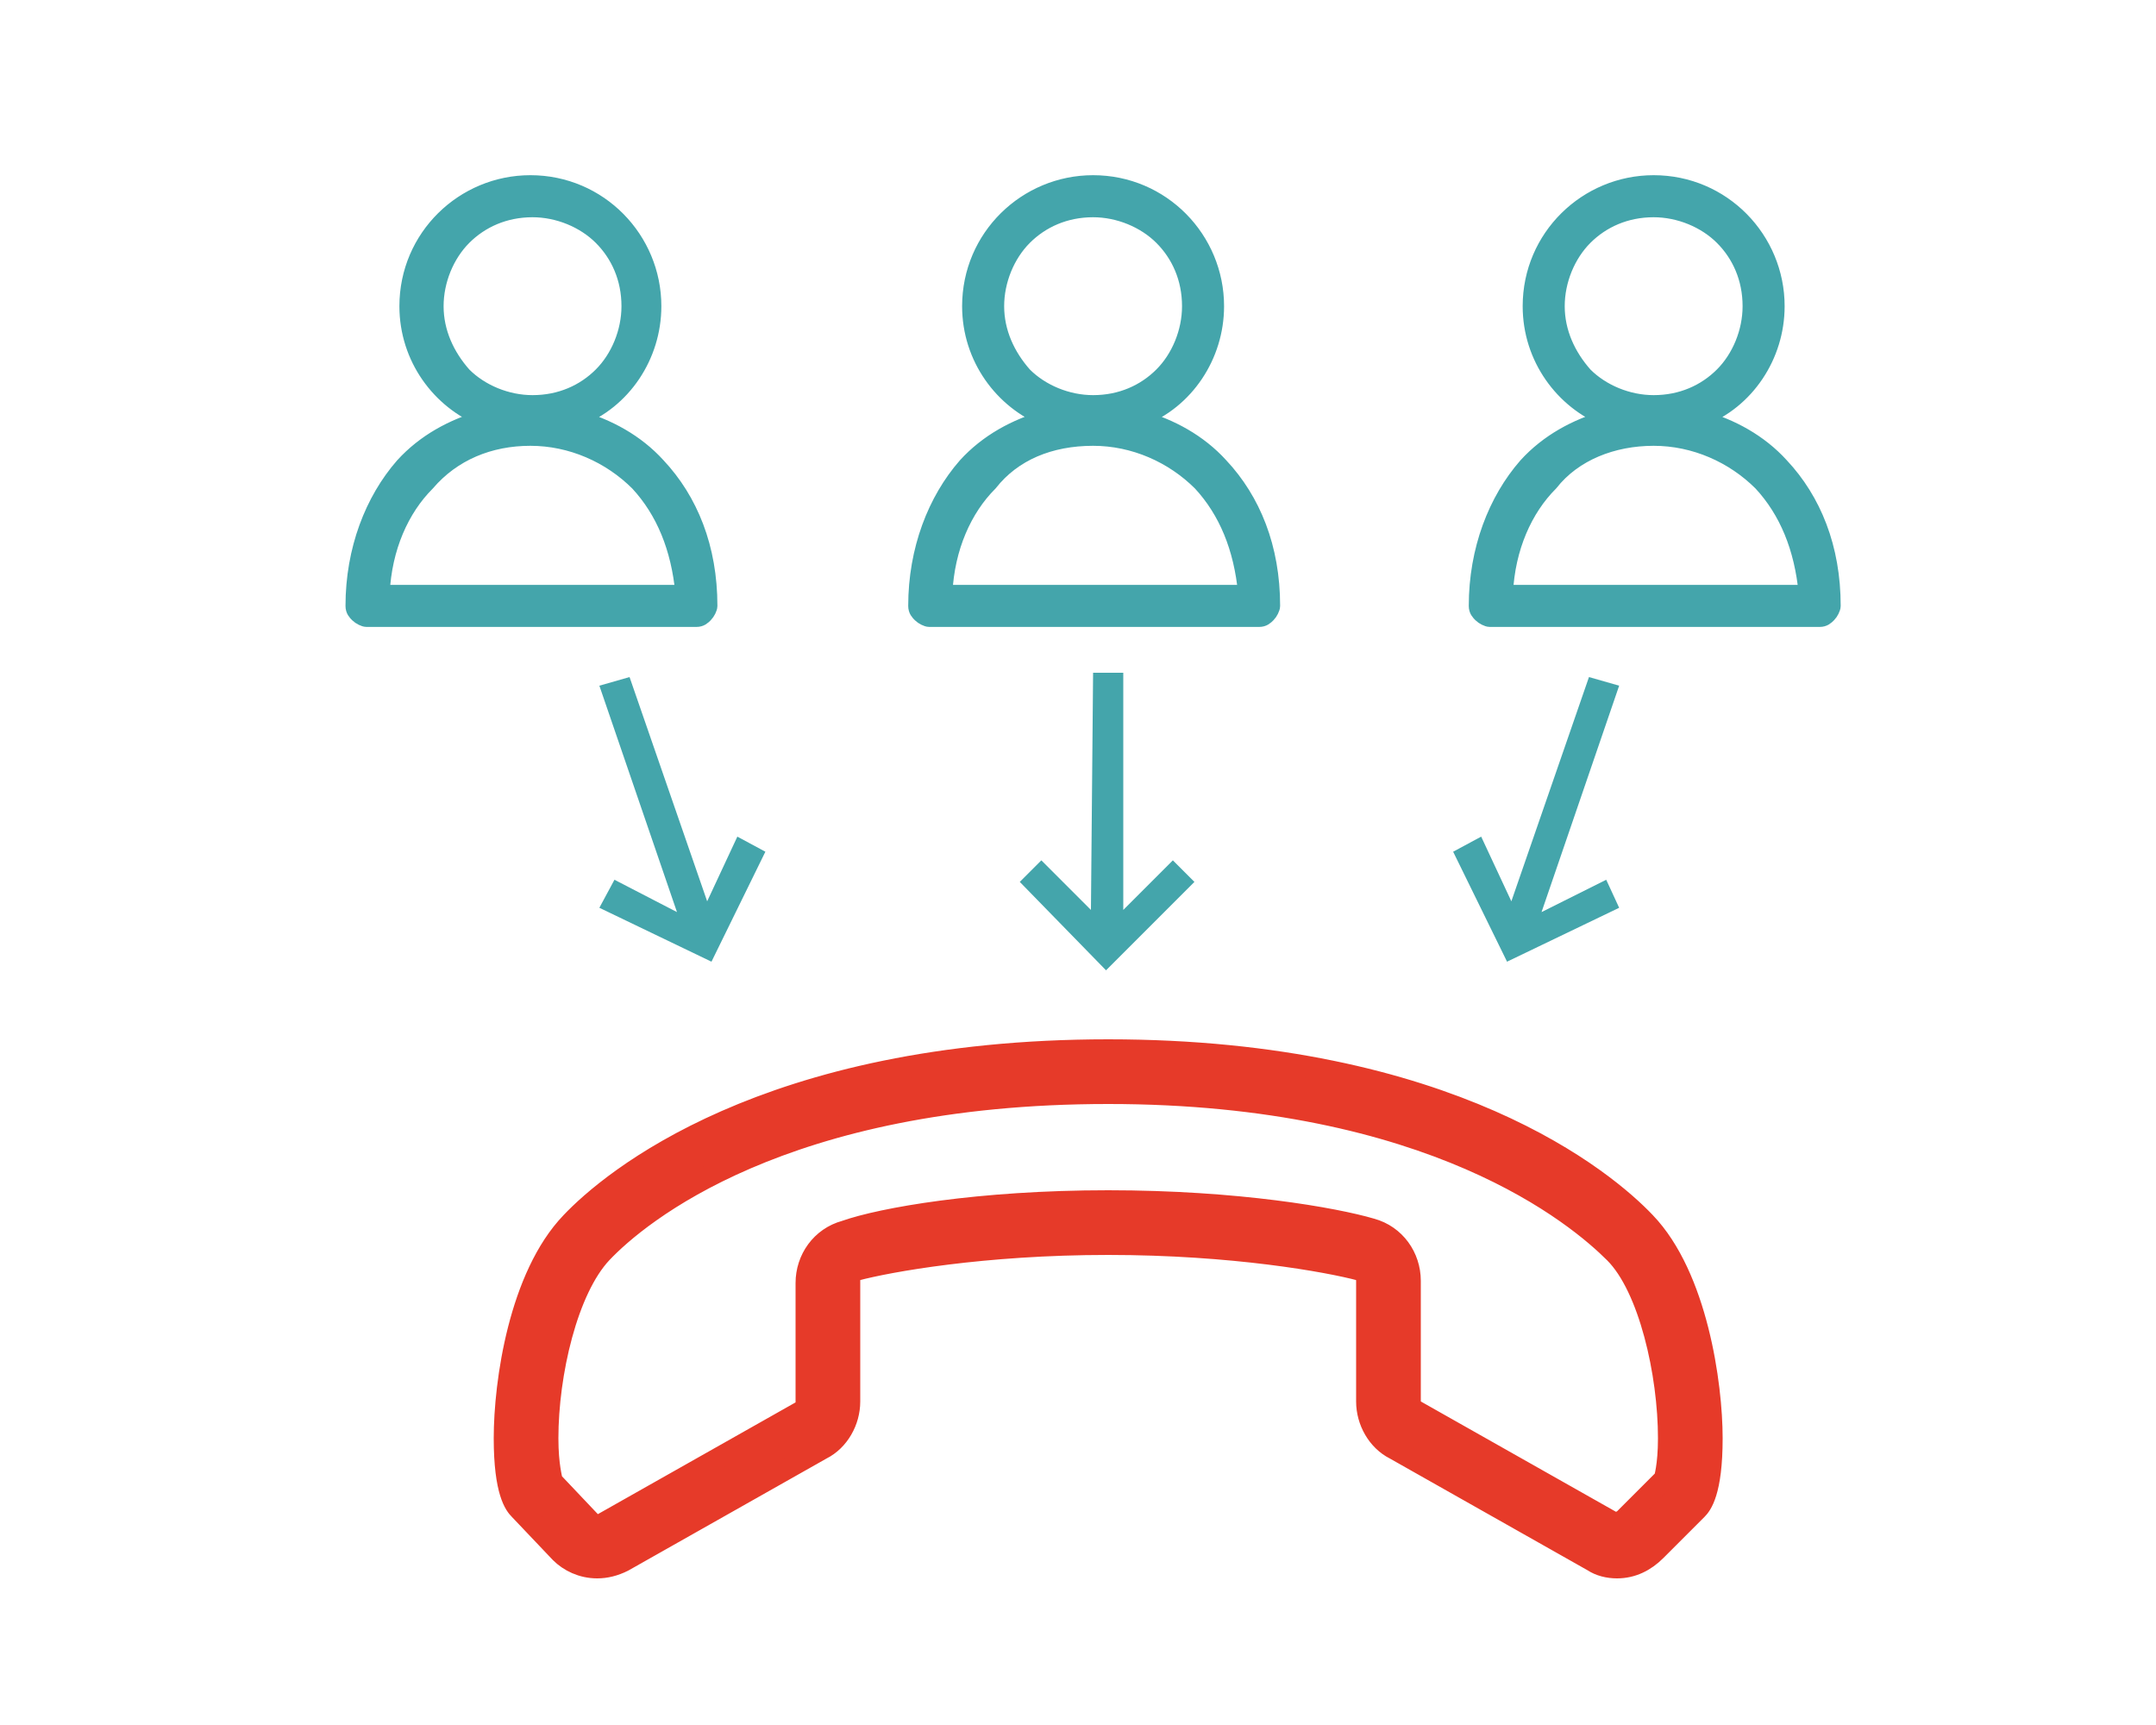
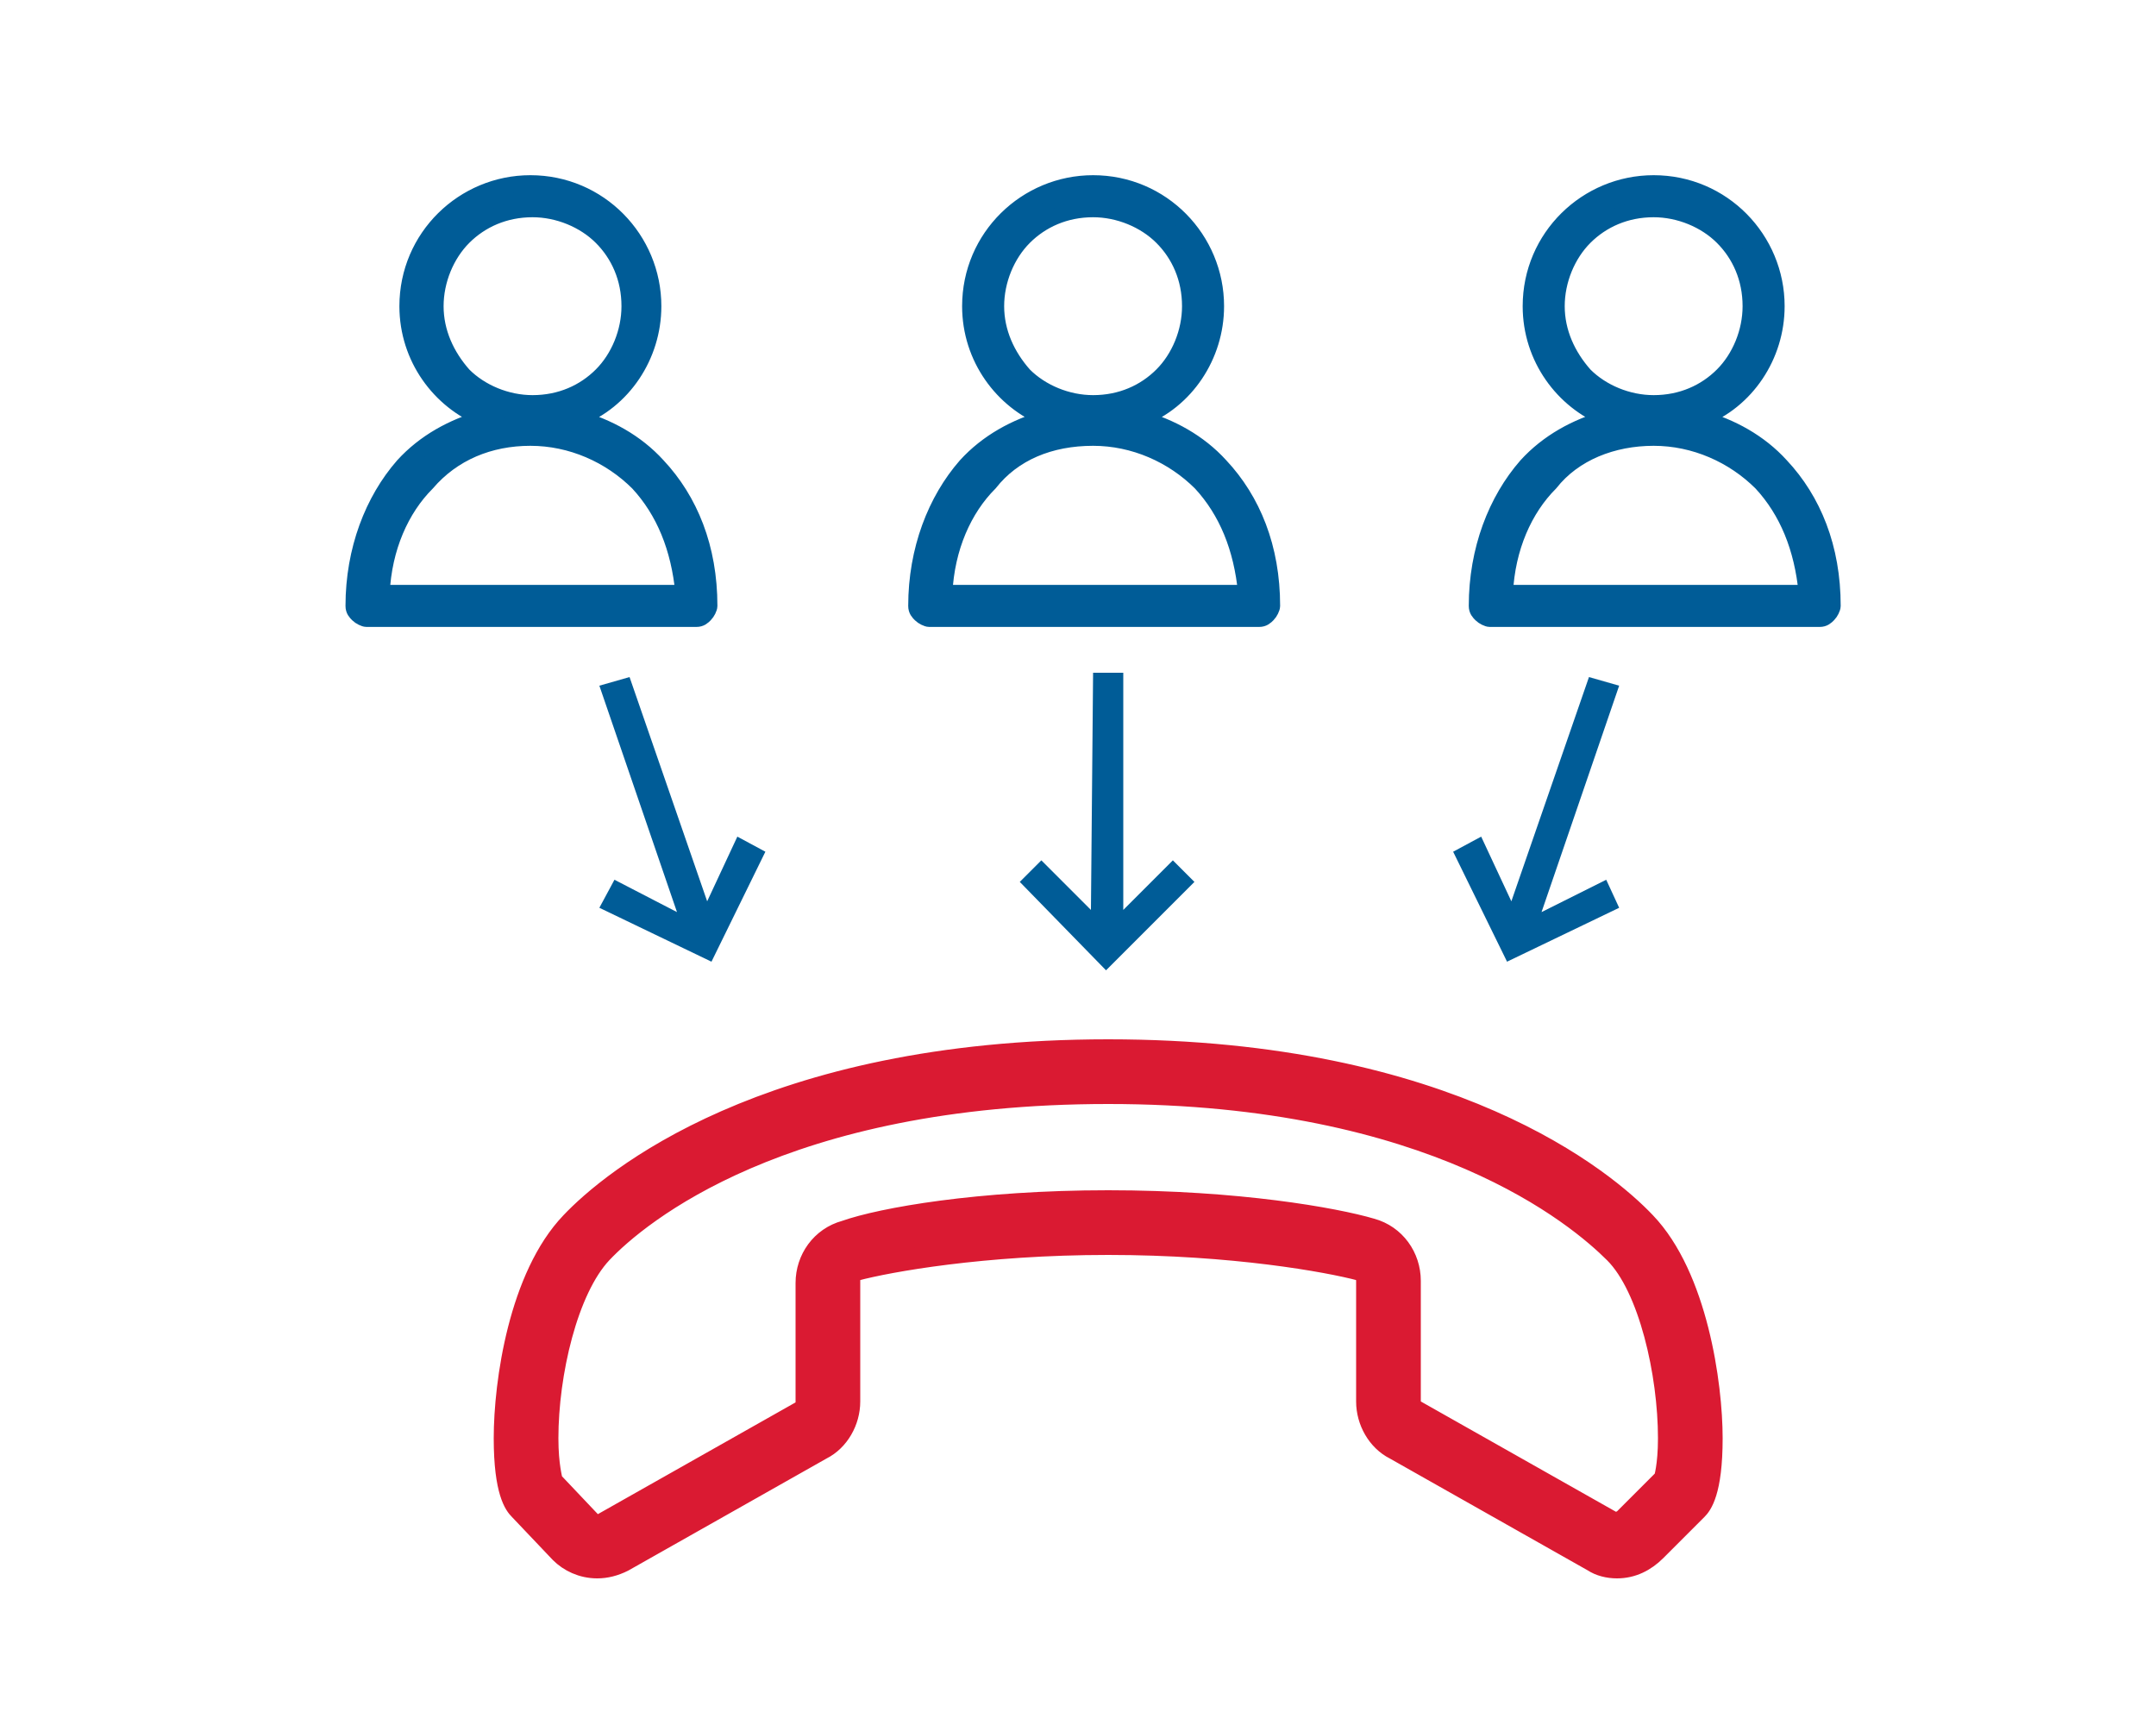
<svg xmlns="http://www.w3.org/2000/svg" version="1.1" id="Layer_1" x="0" y="0" viewBox="0 0 100 80" xml:space="preserve">
-   <style>.st0{fill:#44a5ab}</style>
-   <path class="st0" d="M52.1 31.2h-1.4l-.1 11-2.3-2.3-1 1 4 4.1 4.1-4.1-1-1-2.3 2.3zm-22.9.2l-1.4.4 3.6 10.5-2.9-1.5-.7 1.3 5.2 2.5 2.5-5.1-1.3-.7-1.4 3z" />
-   <path d="M16.4 28.1c0 .2.1.3.2.4.1.1.3.2.4.2h15.3c.2 0 .3-.1.4-.2.1-.1.2-.3.2-.4 0-2.7-.9-4.9-2.4-6.5-1-1.1-2.3-1.8-3.7-2.2 2.1-.8 3.5-2.9 3.5-5.2 0-3.1-2.5-5.7-5.7-5.7-3.1 0-5.7 2.5-5.7 5.7 0 2.4 1.5 4.4 3.5 5.2-1.4.4-2.7 1.1-3.7 2.2-1.4 1.6-2.3 3.9-2.3 6.5zm3.8-13.9c0-1.2.5-2.4 1.3-3.2.8-.8 1.9-1.3 3.2-1.3 1.2 0 2.4.5 3.2 1.3.8.8 1.3 1.9 1.3 3.2 0 1.2-.5 2.4-1.3 3.2-.8.8-1.9 1.3-3.2 1.3-1.2 0-2.4-.5-3.2-1.3-.8-.9-1.3-2-1.3-3.2zm4.4 6.1c1.9 0 3.7.8 5 2.1 1.2 1.3 1.9 3 2.1 5.1h-14c.1-2.1.9-3.9 2.1-5.1 1.2-1.4 2.9-2.1 4.8-2.1zm17.9 7.8c0 .2.1.3.2.4.1.1.3.2.4.2h15.3c.2 0 .3-.1.4-.2.1-.1.2-.3.2-.4 0-2.7-.9-4.9-2.4-6.5-1-1.1-2.3-1.8-3.7-2.2 2.1-.8 3.5-2.9 3.5-5.2 0-3.1-2.5-5.7-5.7-5.7-3.1 0-5.7 2.5-5.7 5.7 0 2.4 1.5 4.4 3.5 5.2-1.4.4-2.7 1.1-3.7 2.2-1.4 1.6-2.3 3.9-2.3 6.5zm3.7-13.9c0-1.2.5-2.4 1.3-3.2.8-.8 1.9-1.3 3.2-1.3 1.2 0 2.4.5 3.2 1.3.8.8 1.3 1.9 1.3 3.2 0 1.2-.5 2.4-1.3 3.2-.8.8-1.9 1.3-3.2 1.3-1.2 0-2.4-.5-3.2-1.3-.8-.9-1.3-2-1.3-3.2zm4.5 6.1c1.9 0 3.7.8 5 2.1 1.2 1.3 1.9 3 2.1 5.1h-14c.1-2.1.9-3.9 2.1-5.1 1.1-1.4 2.8-2.1 4.8-2.1zm17.8 7.8c0 .2.1.3.2.4.1.1.3.2.4.2h15.3c.2 0 .3-.1.4-.2.1-.1.2-.3.2-.4 0-2.7-.9-4.9-2.4-6.5-1-1.1-2.3-1.8-3.7-2.2 2.1-.8 3.5-2.9 3.5-5.2 0-3.1-2.5-5.7-5.7-5.7-3.1 0-5.7 2.5-5.7 5.7 0 2.4 1.5 4.4 3.5 5.2-1.4.4-2.7 1.1-3.7 2.2-1.4 1.6-2.3 3.9-2.3 6.5zm3.7-13.9c0-1.2.5-2.4 1.3-3.2.8-.8 1.9-1.3 3.2-1.3 1.2 0 2.4.5 3.2 1.3.8.8 1.3 1.9 1.3 3.2 0 1.2-.5 2.4-1.3 3.2-.8.8-1.9 1.3-3.2 1.3-1.2 0-2.4-.5-3.2-1.3-.8-.9-1.3-2-1.3-3.2zm4.5 6.1c1.9 0 3.7.8 5 2.1 1.2 1.3 1.9 3 2.1 5.1h-14c.1-2.1.9-3.9 2.1-5.1 1.1-1.4 2.9-2.1 4.8-2.1z" stroke="#44a5ab" stroke-width=".75" stroke-miterlimit="10" fill="#44a5ab" />
-   <path d="M75 72.7c-.4 0-.8-.1-1.1-.3l-9.2-5.2c-.8-.4-1.3-1.3-1.3-2.2v-5.6c0-.2-.1-.4-.3-.5-1.5-.4-5.9-1.2-11.7-1.2-5.8 0-10.2.8-11.7 1.2-.2.1-.3.2-.3.5V65c0 .9-.5 1.8-1.3 2.2l-9.2 5.2c-.4.2-.8.3-1.2.3h0c-.7 0-1.3-.3-1.7-.7l-1.9-2c-.2-.2-.7-.8-.7-3.3 0-2.6.7-7.5 3.1-10 1.8-1.9 9-8 24.9-8 15.9 0 23.1 6.1 24.9 8 2.4 2.5 3.1 7.5 3.1 10s-.5 3.1-.7 3.3l-1.9 1.9c-.5.5-1.1.8-1.8.8zm-23.6-17c6 0 10.5.8 12.2 1.3 1.1.3 1.8 1.3 1.8 2.4V65c0 .2.1.3.2.4l9.2 5.2c.1.1.3 0 .5-.1l1.9-1.9s.2-.6.2-1.9c0-3-.9-7-2.5-8.6-1.7-1.7-8.4-7.4-23.5-7.4s-21.8 5.6-23.5 7.4c-1.6 1.7-2.5 5.6-2.5 8.6 0 1.3.2 1.9.2 2l1.8 1.9c.1.1.3.2.5.1l9.2-5.2c.2-.1.3-.3.3-.4v-5.6c0-1.1.7-2.1 1.8-2.4 1.7-.6 6.2-1.4 12.2-1.4z" fill="#e63a29" stroke="#e63a29" stroke-miterlimit="10" />
-   <path class="st0" d="M73.7 31.4l1.4.4-3.6 10.5 3-1.5.6 1.3-5.2 2.5-2.5-5.1 1.3-.7 1.4 3z" />
+   <style>.st0{fill:#005c97}</style>
+   <path class="st0" d="M52.1 31.2h-1.4l-.1 11-2.3-2.3-1 1 4 4.1 4.1-4.1-1-1-2.3 2.3v-11zm-22.9.2l-1.4.4 3.6 10.5-2.9-1.5-.7 1.3 5.2 2.5 2.5-5.1-1.3-.7-1.4 3-3.6-10.4z" />
+   <path d="M16.4 28.1c0 .2.1.3.2.4s.3.2.4.2h15.3c.2 0 .3-.1.4-.2.1-.1.2-.3.2-.4 0-2.7-.9-4.9-2.4-6.5-1-1.1-2.3-1.8-3.7-2.2 2.1-.8 3.5-2.9 3.5-5.2 0-3.1-2.5-5.7-5.7-5.7-3.1 0-5.7 2.5-5.7 5.7 0 2.4 1.5 4.4 3.5 5.2-1.4.4-2.7 1.1-3.7 2.2-1.4 1.6-2.3 3.9-2.3 6.5zm3.8-13.9c0-1.2.5-2.4 1.3-3.2s1.9-1.3 3.2-1.3c1.2 0 2.4.5 3.2 1.3.8.8 1.3 1.9 1.3 3.2 0 1.2-.5 2.4-1.3 3.2-.8.8-1.9 1.3-3.2 1.3-1.2 0-2.4-.5-3.2-1.3-.8-.9-1.3-2-1.3-3.2zm4.4 6.1c1.9 0 3.7.8 5 2.1 1.2 1.3 1.9 3 2.1 5.1h-14c.1-2.1.9-3.9 2.1-5.1 1.2-1.4 2.9-2.1 4.8-2.1zm17.9 7.8c0 .2.1.3.2.4.1.1.3.2.4.2h15.3c.2 0 .3-.1.4-.2.1-.1.2-.3.2-.4 0-2.7-.9-4.9-2.4-6.5-1-1.1-2.3-1.8-3.7-2.2 2.1-.8 3.5-2.9 3.5-5.2 0-3.1-2.5-5.7-5.7-5.7-3.1 0-5.7 2.5-5.7 5.7 0 2.4 1.5 4.4 3.5 5.2-1.4.4-2.7 1.1-3.7 2.2-1.4 1.6-2.3 3.9-2.3 6.5zm3.7-13.9c0-1.2.5-2.4 1.3-3.2s1.9-1.3 3.2-1.3c1.2 0 2.4.5 3.2 1.3s1.3 1.9 1.3 3.2c0 1.2-.5 2.4-1.3 3.2-.8.8-1.9 1.3-3.2 1.3-1.2 0-2.4-.5-3.2-1.3-.8-.9-1.3-2-1.3-3.2zm4.5 6.1c1.9 0 3.7.8 5 2.1 1.2 1.3 1.9 3 2.1 5.1h-14c.1-2.1.9-3.9 2.1-5.1 1.1-1.4 2.8-2.1 4.8-2.1zm17.8 7.8c0 .2.1.3.2.4s.3.2.4.2h15.3c.2 0 .3-.1.4-.2s.2-.3.2-.4c0-2.7-.9-4.9-2.4-6.5-1-1.1-2.3-1.8-3.7-2.2 2.1-.8 3.5-2.9 3.5-5.2 0-3.1-2.5-5.7-5.7-5.7-3.1 0-5.7 2.5-5.7 5.7 0 2.4 1.5 4.4 3.5 5.2-1.4.4-2.7 1.1-3.7 2.2-1.4 1.6-2.3 3.9-2.3 6.5zm3.7-13.9c0-1.2.5-2.4 1.3-3.2s1.9-1.3 3.2-1.3c1.2 0 2.4.5 3.2 1.3.8.8 1.3 1.9 1.3 3.2 0 1.2-.5 2.4-1.3 3.2-.8.8-1.9 1.3-3.2 1.3-1.2 0-2.4-.5-3.2-1.3-.8-.9-1.3-2-1.3-3.2zm4.5 6.1c1.9 0 3.7.8 5 2.1 1.2 1.3 1.9 3 2.1 5.1h-14c.1-2.1.9-3.9 2.1-5.1 1.1-1.4 2.9-2.1 4.8-2.1z" fill="#005c97" stroke="#005c97" stroke-width=".75" stroke-miterlimit="10" />
+   <path d="M75 72.7c-.4 0-.8-.1-1.1-.3l-9.2-5.2c-.8-.4-1.3-1.3-1.3-2.2v-5.6c0-.2-.1-.4-.3-.5-1.5-.4-5.9-1.2-11.7-1.2s-10.2.8-11.7 1.2c-.2.1-.3.2-.3.5V65c0 .9-.5 1.8-1.3 2.2l-9.2 5.2c-.4.2-.8.3-1.2.3h0c-.7 0-1.3-.3-1.7-.7l-1.9-2c-.2-.2-.7-.8-.7-3.3 0-2.6.7-7.5 3.1-10 1.8-1.9 9-8 24.9-8s23.1 6.1 24.9 8c2.4 2.5 3.1 7.5 3.1 10s-.5 3.1-.7 3.3l-1.9 1.9c-.5.5-1.1.8-1.8.8zm-23.6-17c6 0 10.5.8 12.2 1.3 1.1.3 1.8 1.3 1.8 2.4V65c0 .2.1.3.2.4l9.2 5.2c.1.1.3 0 .5-.1l1.9-1.9s.2-.6.2-1.9c0-3-.9-7-2.5-8.6-1.7-1.7-8.4-7.4-23.5-7.4s-21.8 5.6-23.5 7.4c-1.6 1.7-2.5 5.6-2.5 8.6 0 1.3.2 1.9.2 2l1.8 1.9c.1.1.3.2.5.1l9.2-5.2c.2-.1.3-.3.3-.4v-5.6c0-1.1.7-2.1 1.8-2.4 1.7-.6 6.2-1.4 12.2-1.4z" fill="#da1a32" stroke="#da1a32" stroke-miterlimit="10" />
+   <path class="st0" d="M73.7 31.4l1.4.4-3.6 10.5 3-1.5.6 1.3-5.2 2.5-2.5-5.1 1.3-.7 1.4 3 3.6-10.4z" />
</svg>
